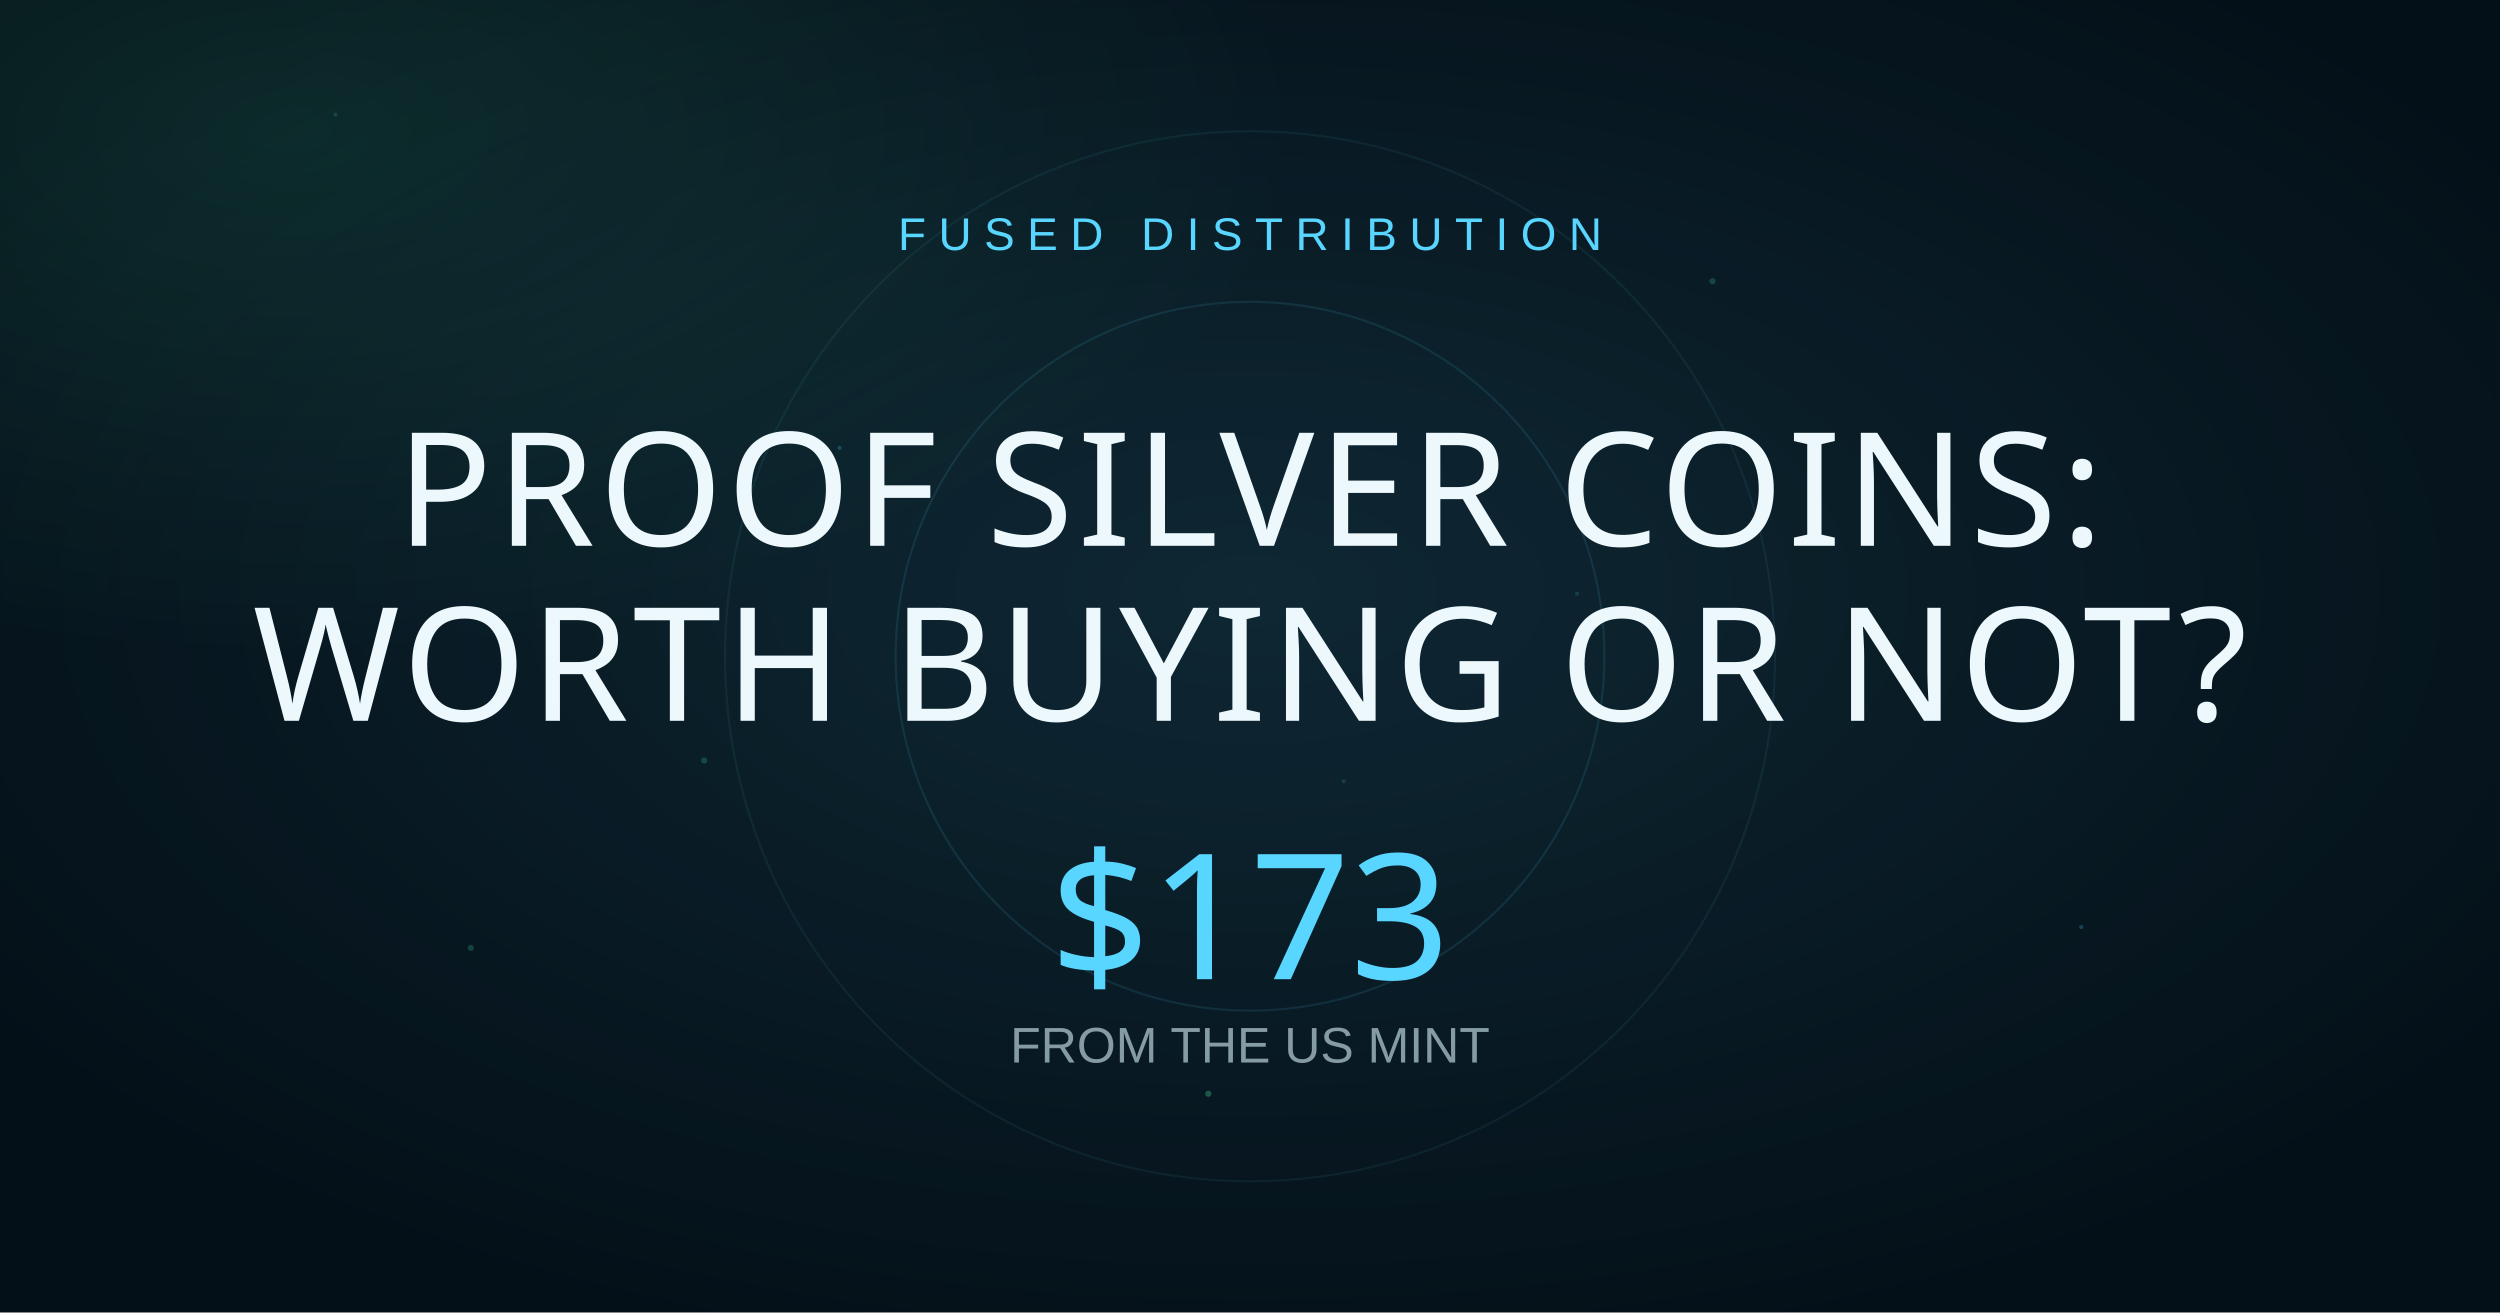
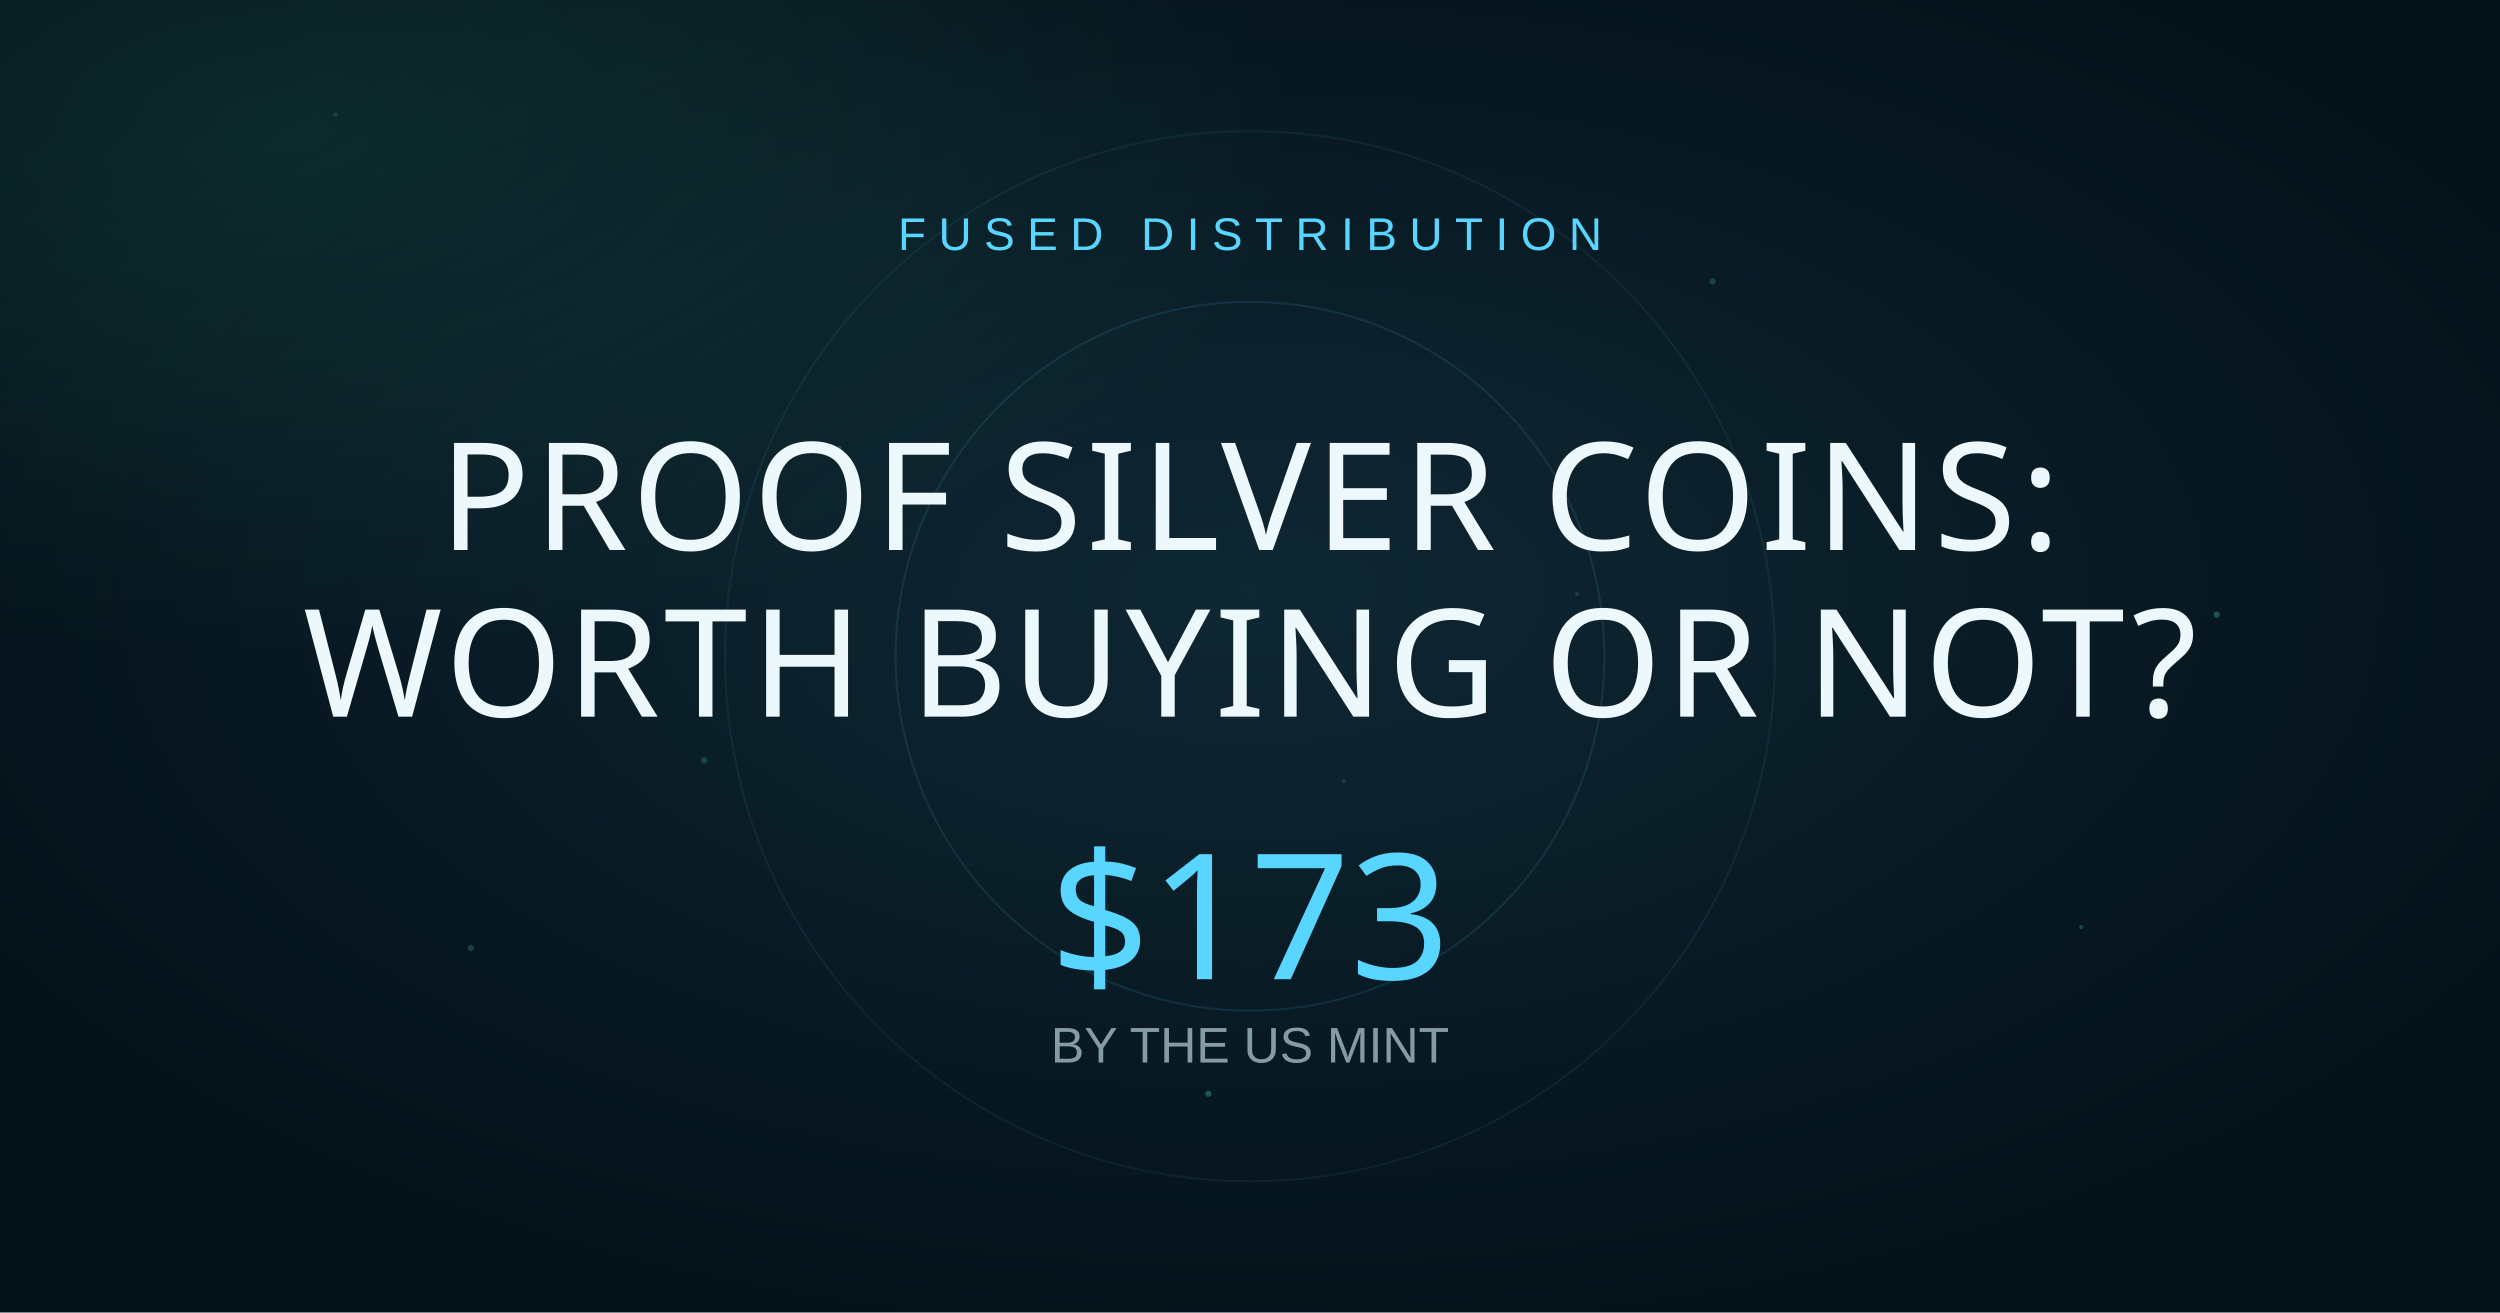
<svg xmlns="http://www.w3.org/2000/svg" width="1200" height="630" viewBox="0 0 1200 630">
  <rect width="1200" height="630" fill="#041018" />
  <radialGradient id="g1" cx="50%" cy="45%" r="60%">
    <stop offset="0%" stop-color="#58d6ff" stop-opacity="0.12" />
    <stop offset="100%" stop-color="#58d6ff" stop-opacity="0" />
  </radialGradient>
  <radialGradient id="g2" cx="12%" cy="10%" r="40%">
    <stop offset="0%" stop-color="#4dffb8" stop-opacity="0.10" />
    <stop offset="100%" stop-color="#4dffb8" stop-opacity="0" />
  </radialGradient>
  <rect width="1200" height="630" fill="url(#g1)" />
  <rect width="1200" height="630" fill="url(#g2)" />
  <circle cx="600" cy="315" r="252" fill="none" stroke="#58d6ff" stroke-opacity="0.07" />
  <circle cx="600" cy="315" r="170.1" fill="none" stroke="#58d6ff" stroke-opacity="0.11" />
  <circle cx="757" cy="285" r="1" fill="#58d6ff" opacity="0.15" />
  <circle cx="338" cy="365" r="1.5" fill="#4dffb8" opacity="0.19" />
  <circle cx="999" cy="445" r="1" fill="#58d6ff" opacity="0.23" />
  <circle cx="580" cy="525" r="1.5" fill="#4dffb8" opacity="0.27" />
  <circle cx="161" cy="55" r="1" fill="#58d6ff" opacity="0.15" />
  <circle cx="822" cy="135" r="1.5" fill="#4dffb8" opacity="0.19" />
  <circle cx="403" cy="215" r="1" fill="#58d6ff" opacity="0.23" />
  <circle cx="1064" cy="295" r="1.5" fill="#4dffb8" opacity="0.27" />
  <circle cx="645" cy="375" r="1" fill="#58d6ff" opacity="0.15" />
  <circle cx="226" cy="455" r="1.5" fill="#4dffb8" opacity="0.19" />
  <text x="600" y="120" font-family="Arial, sans-serif" font-size="22" fill="#58d6ff" text-anchor="middle" letter-spacing="6">FUSED DISTRIBUTION</text>
-   <text x="600" y="262" font-family="Impact, Haettenschweiler, sans-serif" font-size="76" fill="#ecf8fb" text-anchor="middle" letter-spacing="2">PROOF SILVER COINS:</text>
-   <text x="600" y="346" font-family="Impact, Haettenschweiler, sans-serif" font-size="76" fill="#ecf8fb" text-anchor="middle" letter-spacing="2">WORTH BUYING OR NOT?</text>
+   <text x="600" y="264" font-family="Impact, Haettenschweiler, sans-serif" font-size="72" fill="#ecf8fb" text-anchor="middle" letter-spacing="2">PROOF SILVER COINS:</text>
+   <text x="600" y="344" font-family="Impact, Haettenschweiler, sans-serif" font-size="72" fill="#ecf8fb" text-anchor="middle" letter-spacing="2">WORTH BUYING OR NOT?</text>
  <text x="600" y="470" font-family="Impact, sans-serif" font-size="84" fill="#58d6ff" text-anchor="middle">$173</text>
-   <text x="600" y="510" font-family="Arial, sans-serif" font-size="24" fill="rgba(175,198,207,0.75)" text-anchor="middle">FROM THE US MINT</text>
+   <text x="600" y="510" font-family="Arial, sans-serif" font-size="24" fill="rgba(175,198,207,0.75)" text-anchor="middle">BY THE US MINT</text>
</svg>
